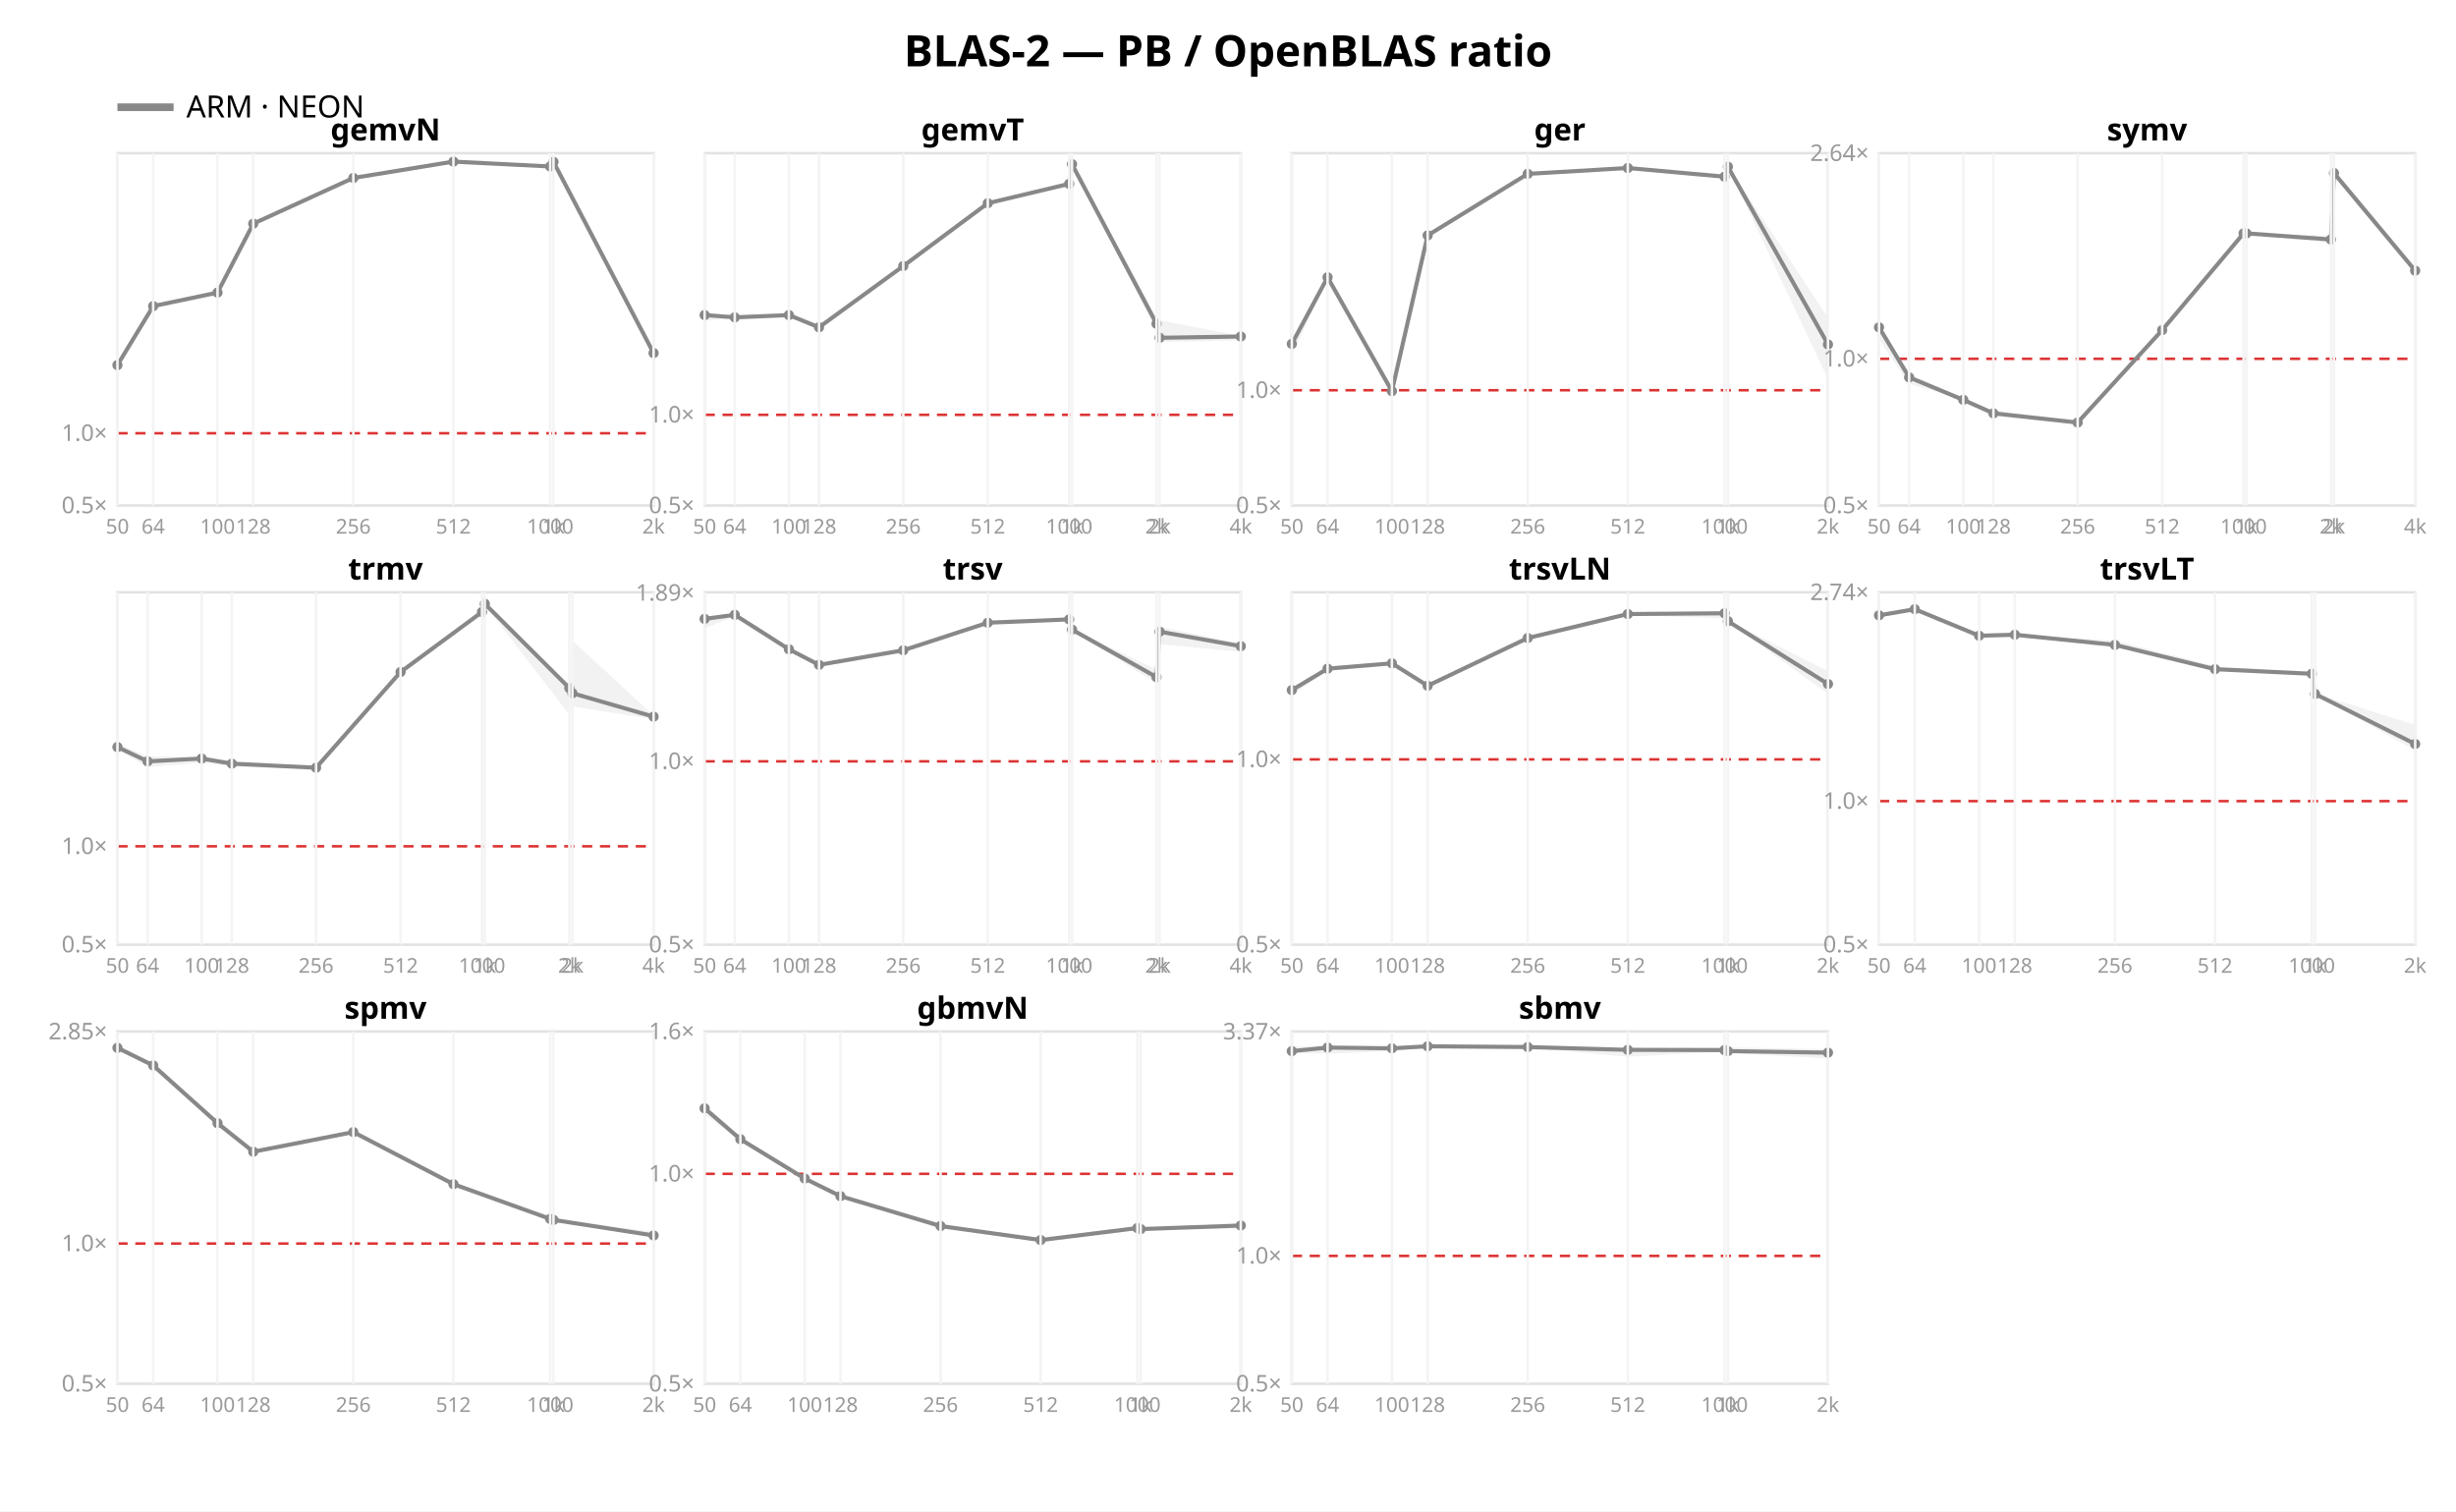
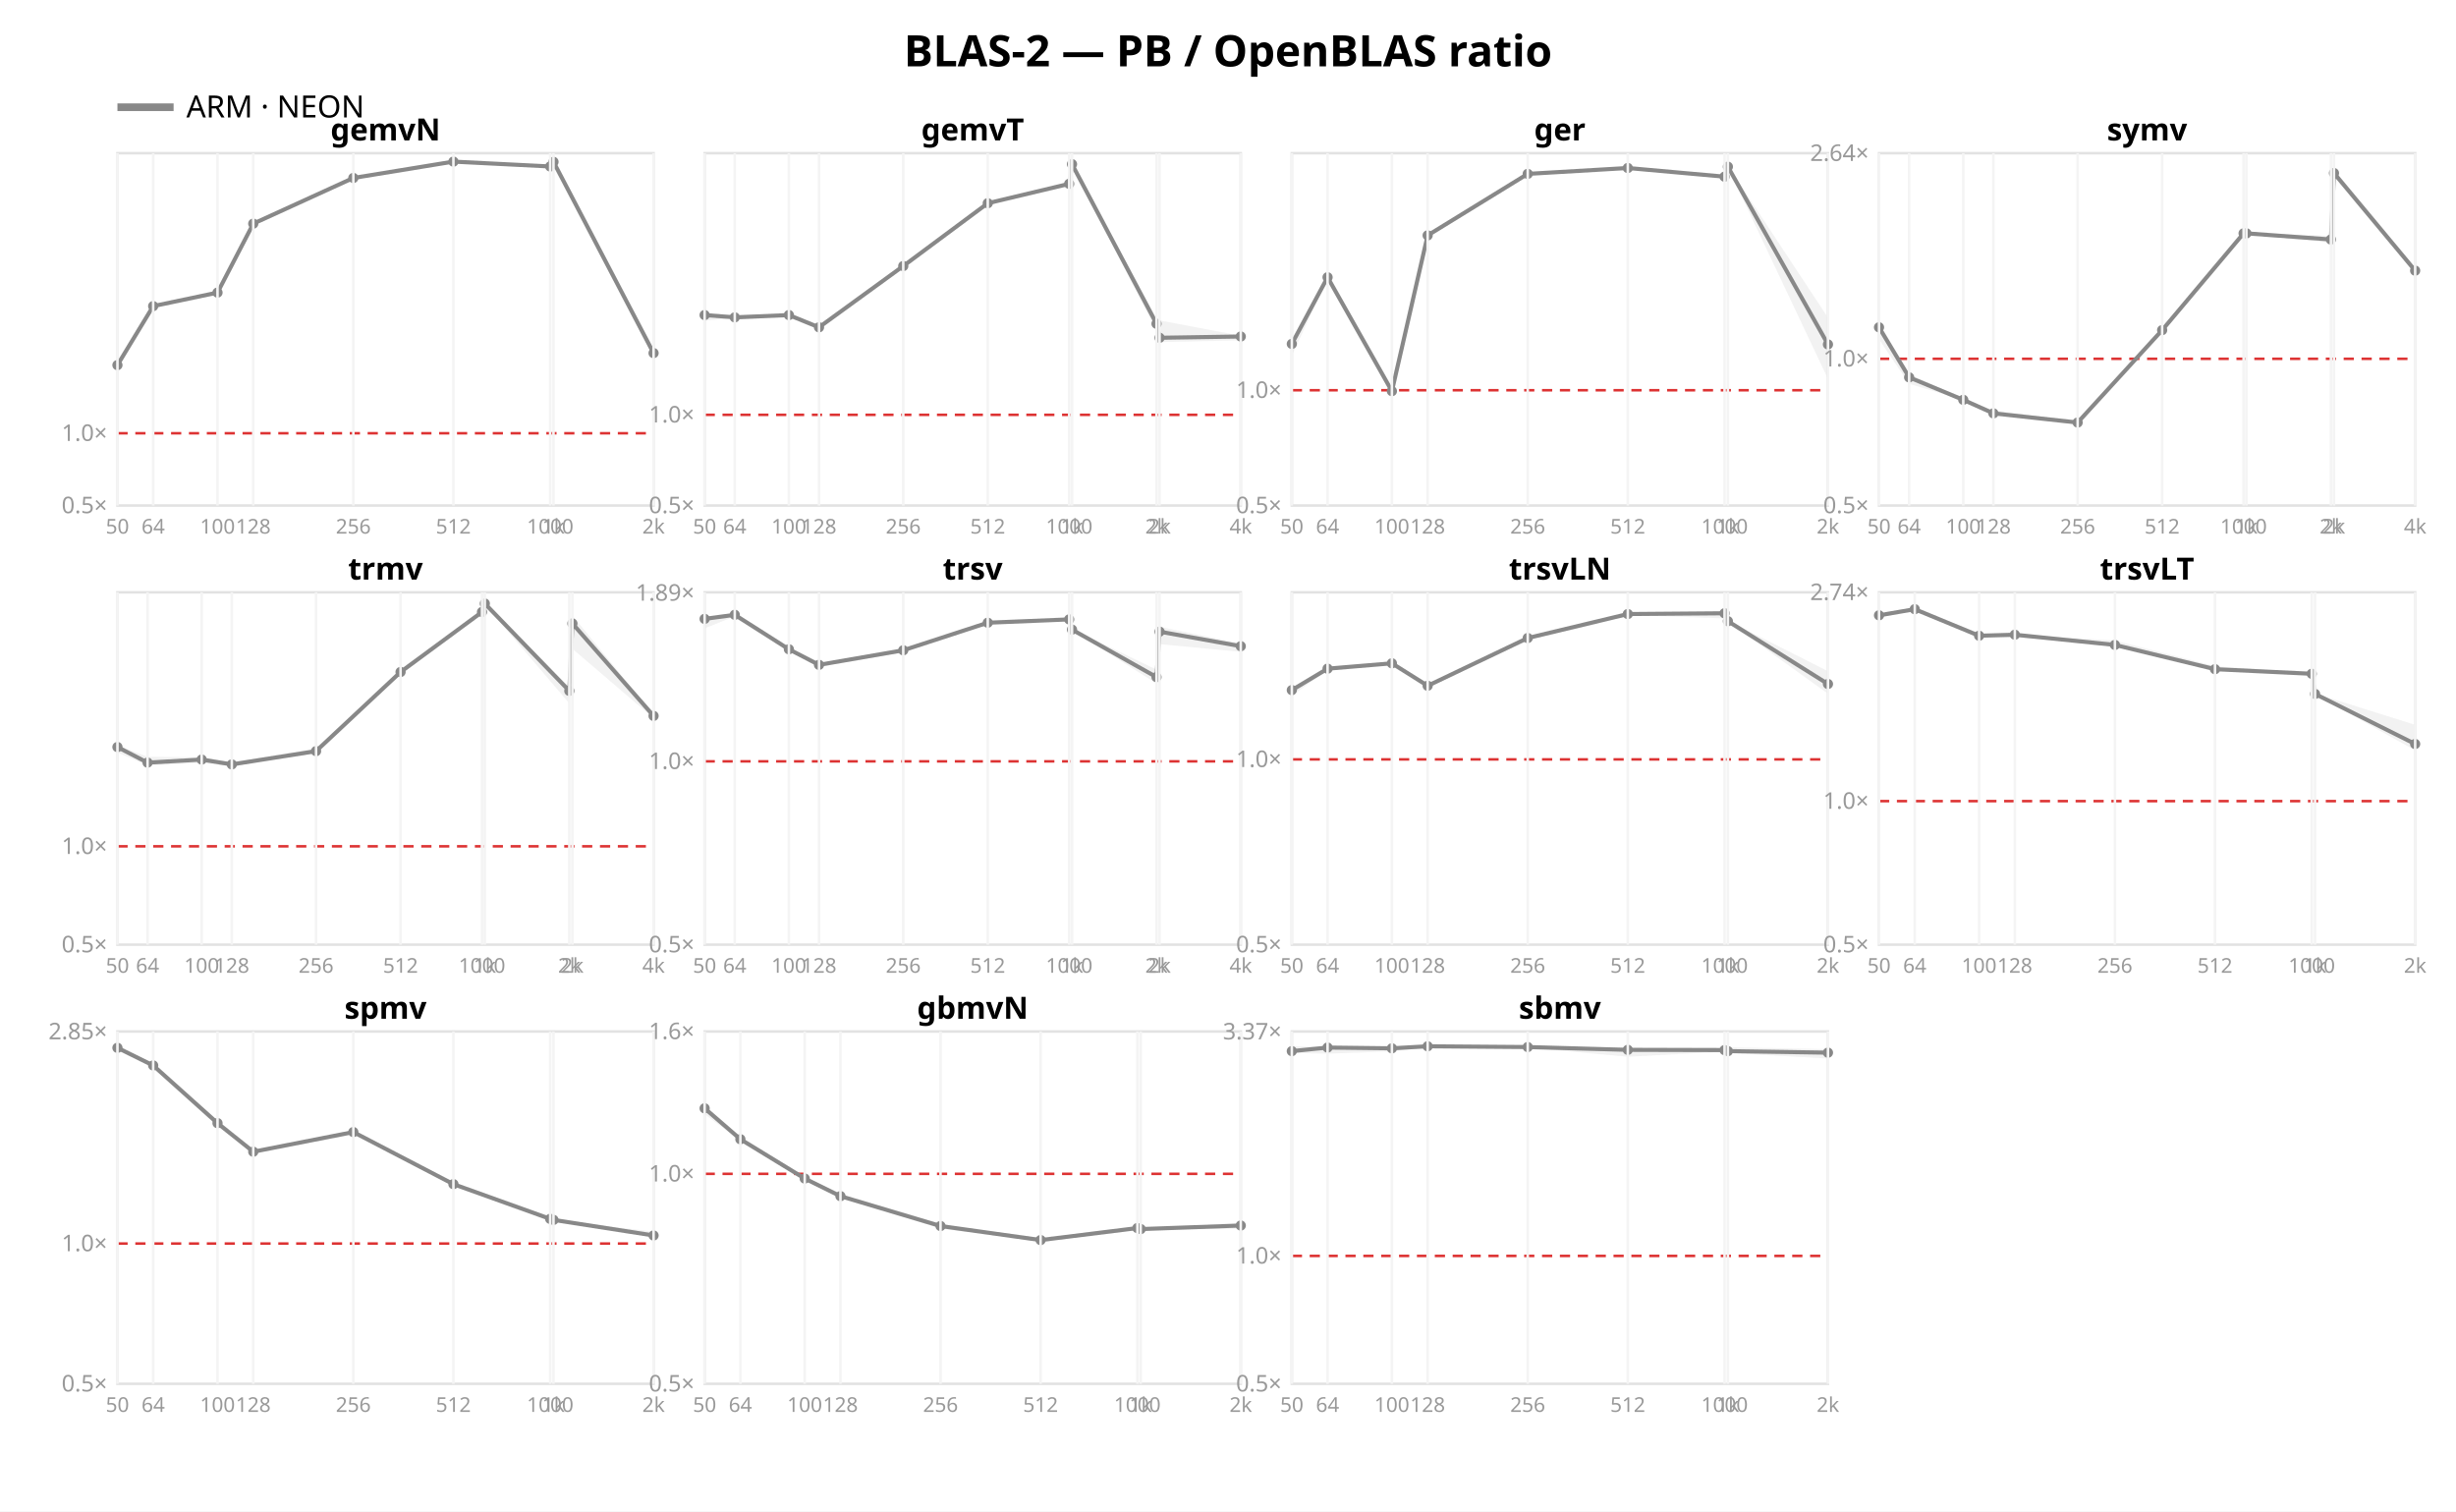
<svg xmlns="http://www.w3.org/2000/svg" width="962" height="592" font-family="sans-serif">
  <rect width="962" height="592" fill="white" />
  <text x="481.0" y="26" text-anchor="middle" font-size="17" font-weight="bold">BLAS-2 — PB / OpenBLAS ratio</text>
  <line x1="46" y1="42" x2="68" y2="42" stroke="#888888" stroke-width="3" />
  <text x="73" y="46" font-size="12">ARM · NEON</text>
  <rect x="46" y="60" width="210" height="138" fill="none" stroke="#e2e2e2" />
  <line x1="46" y1="169.695" x2="256" y2="169.695" stroke="#d33" stroke-dasharray="4 3" />
  <text x="42" y="201.0" text-anchor="end" font-size="9" fill="#999">0.5×</text>
  <text x="42" y="172.695" text-anchor="end" font-size="9" fill="#999">1.0×</text>
  <polygon points="46.0,142.6 60.0,119.8 85.2,114.5 99.2,87.4 138.4,69.6 177.6,63.1 215.5,65.0 216.8,63.2 256.0,137.0 256.0,140.0 216.8,64.1 215.5,65.6 177.6,63.7 138.4,69.9 99.2,87.8 85.2,114.7 60.0,120.1 46.0,143.1" fill="#888888" opacity="0.11" />
  <polyline points="46.0,143.0 60.0,119.9 85.2,114.6 99.2,87.6 138.4,69.7 177.6,63.3 215.5,65.2 216.8,63.4 256.0,138.3" fill="none" stroke="#888888" stroke-width="1.6" />
  <circle cx="46.0" cy="143.0" r="2" fill="#888888" />
  <circle cx="60.0" cy="119.9" r="2" fill="#888888" />
  <circle cx="85.2" cy="114.6" r="2" fill="#888888" />
  <circle cx="99.2" cy="87.6" r="2" fill="#888888" />
  <circle cx="138.4" cy="69.7" r="2" fill="#888888" />
  <circle cx="177.6" cy="63.3" r="2" fill="#888888" />
  <circle cx="215.5" cy="65.2" r="2" fill="#888888" />
  <circle cx="216.8" cy="63.4" r="2" fill="#888888" />
  <circle cx="256.0" cy="138.3" r="2" fill="#888888" />
  <text x="151.0" y="55" text-anchor="middle" font-size="12" font-weight="bold">gemvN</text>
  <line x1="46.0" y1="60" x2="46.0" y2="198" stroke="#f4f4f4" />
  <text x="46.0" y="209" text-anchor="middle" font-size="8" fill="#999">50</text>
  <line x1="60.0" y1="60" x2="60.0" y2="198" stroke="#f4f4f4" />
  <text x="60.0" y="209" text-anchor="middle" font-size="8" fill="#999">64</text>
  <line x1="85.2" y1="60" x2="85.2" y2="198" stroke="#f4f4f4" />
  <text x="85.2" y="209" text-anchor="middle" font-size="8" fill="#999">100</text>
  <line x1="99.2" y1="60" x2="99.2" y2="198" stroke="#f4f4f4" />
  <text x="99.2" y="209" text-anchor="middle" font-size="8" fill="#999">128</text>
  <line x1="138.4" y1="60" x2="138.4" y2="198" stroke="#f4f4f4" />
  <text x="138.4" y="209" text-anchor="middle" font-size="8" fill="#999">256</text>
  <line x1="177.6" y1="60" x2="177.6" y2="198" stroke="#f4f4f4" />
  <text x="177.6" y="209" text-anchor="middle" font-size="8" fill="#999">512</text>
  <line x1="215.5" y1="60" x2="215.5" y2="198" stroke="#f4f4f4" />
  <text x="215.5" y="209" text-anchor="middle" font-size="8" fill="#999">1000</text>
  <line x1="216.8" y1="60" x2="216.8" y2="198" stroke="#f4f4f4" />
  <text x="216.8" y="209" text-anchor="middle" font-size="8" fill="#999">1k</text>
  <line x1="256.0" y1="60" x2="256.0" y2="198" stroke="#f4f4f4" />
  <text x="256.0" y="209" text-anchor="middle" font-size="8" fill="#999">2k</text>
  <rect x="276" y="60" width="210" height="138" fill="none" stroke="#e2e2e2" />
  <line x1="276" y1="162.475" x2="486" y2="162.475" stroke="#d33" stroke-dasharray="4 3" />
  <text x="272" y="201.0" text-anchor="end" font-size="9" fill="#999">0.5×</text>
  <text x="272" y="165.475" text-anchor="end" font-size="9" fill="#999">1.0×</text>
  <polygon points="276.0,123.0 287.8,124.0 309.0,123.3 320.8,128.1 353.8,103.8 386.9,79.5 418.8,71.6 419.9,63.9 453.0,124.6 454.2,125.5 486.0,131.5 486.0,133.3 454.2,134.0 453.0,129.6 419.9,64.7 418.8,72.2 386.9,79.7 353.8,104.4 320.8,128.5 309.0,123.6 287.8,124.6 276.0,125.6" fill="#888888" opacity="0.11" />
  <polyline points="276.0,123.4 287.8,124.3 309.0,123.4 320.8,128.2 353.8,104.2 386.9,79.6 418.8,72.0 419.9,64.3 453.0,126.8 454.2,132.3 486.0,131.8" fill="none" stroke="#888888" stroke-width="1.6" />
  <circle cx="276.0" cy="123.4" r="2" fill="#888888" />
  <circle cx="287.8" cy="124.3" r="2" fill="#888888" />
  <circle cx="309.0" cy="123.4" r="2" fill="#888888" />
  <circle cx="320.8" cy="128.2" r="2" fill="#888888" />
  <circle cx="353.8" cy="104.2" r="2" fill="#888888" />
  <circle cx="386.9" cy="79.6" r="2" fill="#888888" />
  <circle cx="418.8" cy="72.0" r="2" fill="#888888" />
  <circle cx="419.9" cy="64.3" r="2" fill="#888888" />
  <circle cx="453.0" cy="126.8" r="2" fill="#888888" />
  <circle cx="454.2" cy="132.3" r="2" fill="#888888" />
  <circle cx="486.0" cy="131.8" r="2" fill="#888888" />
  <text x="381.0" y="55" text-anchor="middle" font-size="12" font-weight="bold">gemvT</text>
  <line x1="276.0" y1="60" x2="276.0" y2="198" stroke="#f4f4f4" />
  <text x="276.0" y="209" text-anchor="middle" font-size="8" fill="#999">50</text>
  <line x1="287.8" y1="60" x2="287.8" y2="198" stroke="#f4f4f4" />
  <text x="287.8" y="209" text-anchor="middle" font-size="8" fill="#999">64</text>
  <line x1="309.0" y1="60" x2="309.0" y2="198" stroke="#f4f4f4" />
  <text x="309.0" y="209" text-anchor="middle" font-size="8" fill="#999">100</text>
  <line x1="320.8" y1="60" x2="320.8" y2="198" stroke="#f4f4f4" />
  <text x="320.8" y="209" text-anchor="middle" font-size="8" fill="#999">128</text>
  <line x1="353.8" y1="60" x2="353.8" y2="198" stroke="#f4f4f4" />
  <text x="353.8" y="209" text-anchor="middle" font-size="8" fill="#999">256</text>
  <line x1="386.9" y1="60" x2="386.9" y2="198" stroke="#f4f4f4" />
  <text x="386.9" y="209" text-anchor="middle" font-size="8" fill="#999">512</text>
  <line x1="418.8" y1="60" x2="418.8" y2="198" stroke="#f4f4f4" />
  <text x="418.8" y="209" text-anchor="middle" font-size="8" fill="#999">1000</text>
  <line x1="419.9" y1="60" x2="419.9" y2="198" stroke="#f4f4f4" />
  <text x="419.9" y="209" text-anchor="middle" font-size="8" fill="#999">1k</text>
  <line x1="453.0" y1="60" x2="453.0" y2="198" stroke="#f4f4f4" />
  <text x="453.0" y="209" text-anchor="middle" font-size="8" fill="#999">2k</text>
  <line x1="454.2" y1="60" x2="454.2" y2="198" stroke="#f4f4f4" />
  <text x="454.2" y="209" text-anchor="middle" font-size="8" fill="#999">2k</text>
  <line x1="486.0" y1="60" x2="486.0" y2="198" stroke="#f4f4f4" />
  <text x="486.0" y="209" text-anchor="middle" font-size="8" fill="#999">4k</text>
  <rect x="506" y="60" width="210" height="138" fill="none" stroke="#e2e2e2" />
  <line x1="506" y1="152.849" x2="716" y2="152.849" stroke="#d33" stroke-dasharray="4 3" />
  <text x="502" y="201.0" text-anchor="end" font-size="9" fill="#999">0.5×</text>
  <text x="502" y="155.849" text-anchor="end" font-size="9" fill="#999">1.0×</text>
  <polygon points="506.0,134.3 520.0,108.1 545.2,152.4 559.2,91.7 598.4,67.9 637.6,65.6 675.5,69.0 676.8,65.0 716.0,124.4 716.0,148.4 676.8,65.5 675.5,69.6 637.6,66.2 598.4,68.3 559.2,92.7 545.2,153.7 520.0,109.1 506.0,139.3" fill="#888888" opacity="0.11" />
  <polyline points="506.0,134.7 520.0,108.6 545.2,153.2 559.2,92.2 598.4,68.1 637.6,65.8 675.5,69.2 676.8,65.3 716.0,134.9" fill="none" stroke="#888888" stroke-width="1.6" />
  <circle cx="506.0" cy="134.7" r="2" fill="#888888" />
  <circle cx="520.0" cy="108.6" r="2" fill="#888888" />
  <circle cx="545.2" cy="153.2" r="2" fill="#888888" />
  <circle cx="559.2" cy="92.2" r="2" fill="#888888" />
  <circle cx="598.4" cy="68.1" r="2" fill="#888888" />
  <circle cx="637.6" cy="65.8" r="2" fill="#888888" />
  <circle cx="675.5" cy="69.2" r="2" fill="#888888" />
  <circle cx="676.8" cy="65.3" r="2" fill="#888888" />
  <circle cx="716.0" cy="134.9" r="2" fill="#888888" />
  <text x="611.0" y="55" text-anchor="middle" font-size="12" font-weight="bold">ger</text>
  <line x1="506.0" y1="60" x2="506.0" y2="198" stroke="#f4f4f4" />
  <text x="506.0" y="209" text-anchor="middle" font-size="8" fill="#999">50</text>
  <line x1="520.0" y1="60" x2="520.0" y2="198" stroke="#f4f4f4" />
  <text x="520.0" y="209" text-anchor="middle" font-size="8" fill="#999">64</text>
  <line x1="545.2" y1="60" x2="545.2" y2="198" stroke="#f4f4f4" />
  <text x="545.2" y="209" text-anchor="middle" font-size="8" fill="#999">100</text>
  <line x1="559.2" y1="60" x2="559.2" y2="198" stroke="#f4f4f4" />
  <text x="559.2" y="209" text-anchor="middle" font-size="8" fill="#999">128</text>
  <line x1="598.4" y1="60" x2="598.4" y2="198" stroke="#f4f4f4" />
  <text x="598.4" y="209" text-anchor="middle" font-size="8" fill="#999">256</text>
  <line x1="637.6" y1="60" x2="637.6" y2="198" stroke="#f4f4f4" />
  <text x="637.6" y="209" text-anchor="middle" font-size="8" fill="#999">512</text>
  <line x1="675.5" y1="60" x2="675.5" y2="198" stroke="#f4f4f4" />
  <text x="675.5" y="209" text-anchor="middle" font-size="8" fill="#999">1000</text>
  <line x1="676.8" y1="60" x2="676.8" y2="198" stroke="#f4f4f4" />
  <text x="676.8" y="209" text-anchor="middle" font-size="8" fill="#999">1k</text>
  <line x1="716.0" y1="60" x2="716.0" y2="198" stroke="#f4f4f4" />
  <text x="716.0" y="209" text-anchor="middle" font-size="8" fill="#999">2k</text>
  <rect x="736" y="60" width="210" height="138" fill="none" stroke="#e2e2e2" />
  <line x1="736" y1="140.53" x2="946" y2="140.53" stroke="#d33" stroke-dasharray="4 3" />
  <text x="732" y="201.0" text-anchor="end" font-size="9" fill="#999">0.5×</text>
  <text x="732" y="143.53" text-anchor="end" font-size="9" fill="#999">1.0×</text>
  <text x="732" y="63.04" text-anchor="end" font-size="9" fill="#999">2.64×</text>
  <polygon points="736.0,128.0 747.8,146.4 769.0,156.3 780.8,160.7 813.8,165.1 846.9,129.0 878.8,91.0 879.9,91.1 913.0,92.4 914.2,66.4 946.0,104.8 946.0,106.5 914.2,68.8 913.0,95.1 879.9,91.7 878.8,91.9 846.9,129.6 813.8,165.6 780.8,162.3 769.0,156.7 747.8,150.3 736.0,132.9" fill="#888888" opacity="0.11" />
  <polyline points="736.0,128.2 747.8,147.8 769.0,156.6 780.8,161.9 813.8,165.5 846.9,129.3 878.8,91.4 879.9,91.4 913.0,93.8 914.2,67.8 946.0,106.0" fill="none" stroke="#888888" stroke-width="1.6" />
  <circle cx="736.0" cy="128.2" r="2" fill="#888888" />
  <circle cx="747.8" cy="147.8" r="2" fill="#888888" />
  <circle cx="769.0" cy="156.6" r="2" fill="#888888" />
  <circle cx="780.8" cy="161.9" r="2" fill="#888888" />
  <circle cx="813.8" cy="165.5" r="2" fill="#888888" />
  <circle cx="846.9" cy="129.3" r="2" fill="#888888" />
  <circle cx="878.8" cy="91.4" r="2" fill="#888888" />
  <circle cx="879.9" cy="91.4" r="2" fill="#888888" />
  <circle cx="913.0" cy="93.8" r="2" fill="#888888" />
  <circle cx="914.2" cy="67.8" r="2" fill="#888888" />
  <circle cx="946.0" cy="106.0" r="2" fill="#888888" />
  <text x="841.0" y="55" text-anchor="middle" font-size="12" font-weight="bold">symv</text>
  <line x1="736.0" y1="60" x2="736.0" y2="198" stroke="#f4f4f4" />
  <text x="736.0" y="209" text-anchor="middle" font-size="8" fill="#999">50</text>
  <line x1="747.8" y1="60" x2="747.8" y2="198" stroke="#f4f4f4" />
  <text x="747.8" y="209" text-anchor="middle" font-size="8" fill="#999">64</text>
  <line x1="769.0" y1="60" x2="769.0" y2="198" stroke="#f4f4f4" />
  <text x="769.0" y="209" text-anchor="middle" font-size="8" fill="#999">100</text>
  <line x1="780.8" y1="60" x2="780.8" y2="198" stroke="#f4f4f4" />
  <text x="780.8" y="209" text-anchor="middle" font-size="8" fill="#999">128</text>
  <line x1="813.8" y1="60" x2="813.8" y2="198" stroke="#f4f4f4" />
  <text x="813.8" y="209" text-anchor="middle" font-size="8" fill="#999">256</text>
  <line x1="846.9" y1="60" x2="846.9" y2="198" stroke="#f4f4f4" />
  <text x="846.9" y="209" text-anchor="middle" font-size="8" fill="#999">512</text>
  <line x1="878.8" y1="60" x2="878.8" y2="198" stroke="#f4f4f4" />
  <text x="878.8" y="209" text-anchor="middle" font-size="8" fill="#999">1000</text>
  <line x1="879.9" y1="60" x2="879.9" y2="198" stroke="#f4f4f4" />
  <text x="879.9" y="209" text-anchor="middle" font-size="8" fill="#999">1k</text>
  <line x1="913.0" y1="60" x2="913.0" y2="198" stroke="#f4f4f4" />
  <text x="913.0" y="209" text-anchor="middle" font-size="8" fill="#999">2k</text>
  <line x1="914.2" y1="60" x2="914.2" y2="198" stroke="#f4f4f4" />
  <text x="914.2" y="209" text-anchor="middle" font-size="8" fill="#999">2k</text>
  <line x1="946.0" y1="60" x2="946.0" y2="198" stroke="#f4f4f4" />
  <text x="946.0" y="209" text-anchor="middle" font-size="8" fill="#999">4k</text>
  <rect x="46" y="232" width="210" height="138" fill="none" stroke="#e2e2e2" />
-   <line x1="46" y1="331.469" x2="256" y2="331.469" stroke="#d33" stroke-dasharray="4 3" />
+   <line x1="46" y1="331.475" x2="256" y2="331.475" stroke="#d33" stroke-dasharray="4 3" />
  <text x="42" y="373.0" text-anchor="end" font-size="9" fill="#999">0.5×</text>
-   <text x="42" y="334.469" text-anchor="end" font-size="9" fill="#999">1.0×</text>
-   <polygon points="46.0,291.2 57.8,296.2 79.0,296.5 90.8,298.4 123.8,300.3 156.9,263.1 188.8,239.6 189.9,236.3 223.0,268.1 224.2,250.9 256.0,280.2 256.0,281.7 224.2,276.7 223.0,279.9 189.9,236.9 188.8,240.2 156.9,263.5 123.8,301.1 90.8,300.3 79.0,298.7 57.8,300.4 46.0,293.7" fill="#888888" opacity="0.11" />
-   <polyline points="46.0,292.6 57.8,298.2 79.0,297.1 90.8,299.1 123.8,300.7 156.9,263.2 188.8,239.7 189.9,236.5 223.0,269.5 224.2,271.5 256.0,280.7" fill="none" stroke="#888888" stroke-width="1.6" />
+   <text x="42" y="334.475" text-anchor="end" font-size="9" fill="#999">1.0×</text>
+   <polygon points="46.0,291.9 57.8,296.4 79.0,296.6 90.8,298.6 123.8,293.1 156.9,263.2 188.8,239.5 189.9,236.3 223.0,269.1 224.2,241.1 256.0,279.8 256.0,281.3 224.2,254.1 223.0,275.5 189.9,236.7 188.8,240.0 156.9,264.1 123.8,294.4 90.8,300.2 79.0,298.8 57.8,299.8 46.0,294.7" fill="#888888" opacity="0.11" />
+   <polyline points="46.0,292.6 57.8,298.7 79.0,297.5 90.8,299.4 123.8,294.2 156.9,263.2 188.8,239.7 189.9,236.4 223.0,270.6 224.2,244.2 256.0,280.4" fill="none" stroke="#888888" stroke-width="1.6" />
  <circle cx="46.0" cy="292.6" r="2" fill="#888888" />
-   <circle cx="57.8" cy="298.2" r="2" fill="#888888" />
-   <circle cx="79.0" cy="297.1" r="2" fill="#888888" />
-   <circle cx="90.8" cy="299.1" r="2" fill="#888888" />
-   <circle cx="123.8" cy="300.7" r="2" fill="#888888" />
+   <circle cx="57.8" cy="298.7" r="2" fill="#888888" />
+   <circle cx="79.0" cy="297.5" r="2" fill="#888888" />
+   <circle cx="90.8" cy="299.4" r="2" fill="#888888" />
+   <circle cx="123.8" cy="294.2" r="2" fill="#888888" />
  <circle cx="156.9" cy="263.2" r="2" fill="#888888" />
  <circle cx="188.8" cy="239.7" r="2" fill="#888888" />
-   <circle cx="189.9" cy="236.5" r="2" fill="#888888" />
-   <circle cx="223.0" cy="269.5" r="2" fill="#888888" />
-   <circle cx="224.2" cy="271.5" r="2" fill="#888888" />
-   <circle cx="256.0" cy="280.7" r="2" fill="#888888" />
+   <circle cx="189.9" cy="236.4" r="2" fill="#888888" />
+   <circle cx="223.0" cy="270.6" r="2" fill="#888888" />
+   <circle cx="224.2" cy="244.2" r="2" fill="#888888" />
+   <circle cx="256.0" cy="280.4" r="2" fill="#888888" />
  <text x="151.0" y="227" text-anchor="middle" font-size="12" font-weight="bold">trmv</text>
  <line x1="46.0" y1="232" x2="46.0" y2="370" stroke="#f4f4f4" />
  <text x="46.0" y="381" text-anchor="middle" font-size="8" fill="#999">50</text>
  <line x1="57.8" y1="232" x2="57.8" y2="370" stroke="#f4f4f4" />
  <text x="57.8" y="381" text-anchor="middle" font-size="8" fill="#999">64</text>
  <line x1="79.0" y1="232" x2="79.0" y2="370" stroke="#f4f4f4" />
  <text x="79.0" y="381" text-anchor="middle" font-size="8" fill="#999">100</text>
  <line x1="90.8" y1="232" x2="90.8" y2="370" stroke="#f4f4f4" />
  <text x="90.8" y="381" text-anchor="middle" font-size="8" fill="#999">128</text>
  <line x1="123.8" y1="232" x2="123.8" y2="370" stroke="#f4f4f4" />
  <text x="123.8" y="381" text-anchor="middle" font-size="8" fill="#999">256</text>
  <line x1="156.9" y1="232" x2="156.9" y2="370" stroke="#f4f4f4" />
  <text x="156.9" y="381" text-anchor="middle" font-size="8" fill="#999">512</text>
  <line x1="188.8" y1="232" x2="188.8" y2="370" stroke="#f4f4f4" />
  <text x="188.8" y="381" text-anchor="middle" font-size="8" fill="#999">1000</text>
  <line x1="189.9" y1="232" x2="189.9" y2="370" stroke="#f4f4f4" />
  <text x="189.9" y="381" text-anchor="middle" font-size="8" fill="#999">1k</text>
  <line x1="223.0" y1="232" x2="223.0" y2="370" stroke="#f4f4f4" />
  <text x="223.0" y="381" text-anchor="middle" font-size="8" fill="#999">2k</text>
  <line x1="224.2" y1="232" x2="224.2" y2="370" stroke="#f4f4f4" />
  <text x="224.2" y="381" text-anchor="middle" font-size="8" fill="#999">2k</text>
  <line x1="256.0" y1="232" x2="256.0" y2="370" stroke="#f4f4f4" />
  <text x="256.0" y="381" text-anchor="middle" font-size="8" fill="#999">4k</text>
  <rect x="276" y="232" width="210" height="138" fill="none" stroke="#e2e2e2" />
  <line x1="276" y1="298.201" x2="486" y2="298.201" stroke="#d33" stroke-dasharray="4 3" />
  <text x="272" y="373.0" text-anchor="end" font-size="9" fill="#999">0.5×</text>
  <text x="272" y="301.201" text-anchor="end" font-size="9" fill="#999">1.0×</text>
  <text x="272" y="235.261" text-anchor="end" font-size="9" fill="#999">1.89×</text>
  <polygon points="276.0,241.9 287.8,240.0 309.0,254.0 320.8,259.8 353.8,254.2 386.9,243.6 418.8,242.4 419.9,246.3 453.0,262.3 454.2,245.5 486.0,252.0 486.0,255.3 454.2,252.3 453.0,267.7 419.9,246.8 418.8,242.9 386.9,244.1 353.8,255.3 320.8,261.1 309.0,254.6 287.8,241.4 276.0,246.1" fill="#888888" opacity="0.11" />
  <polyline points="276.0,242.4 287.8,240.8 309.0,254.3 320.8,260.4 353.8,254.7 386.9,243.9 418.8,242.6 419.9,246.6 453.0,265.2 454.2,247.4 486.0,253.1" fill="none" stroke="#888888" stroke-width="1.6" />
  <circle cx="276.0" cy="242.4" r="2" fill="#888888" />
  <circle cx="287.8" cy="240.8" r="2" fill="#888888" />
  <circle cx="309.0" cy="254.3" r="2" fill="#888888" />
  <circle cx="320.8" cy="260.4" r="2" fill="#888888" />
  <circle cx="353.8" cy="254.7" r="2" fill="#888888" />
  <circle cx="386.9" cy="243.9" r="2" fill="#888888" />
  <circle cx="418.8" cy="242.6" r="2" fill="#888888" />
  <circle cx="419.9" cy="246.6" r="2" fill="#888888" />
  <circle cx="453.0" cy="265.2" r="2" fill="#888888" />
  <circle cx="454.2" cy="247.4" r="2" fill="#888888" />
  <circle cx="486.0" cy="253.1" r="2" fill="#888888" />
  <text x="381.0" y="227" text-anchor="middle" font-size="12" font-weight="bold">trsv</text>
  <line x1="276.0" y1="232" x2="276.0" y2="370" stroke="#f4f4f4" />
  <text x="276.0" y="381" text-anchor="middle" font-size="8" fill="#999">50</text>
  <line x1="287.8" y1="232" x2="287.8" y2="370" stroke="#f4f4f4" />
  <text x="287.8" y="381" text-anchor="middle" font-size="8" fill="#999">64</text>
  <line x1="309.0" y1="232" x2="309.0" y2="370" stroke="#f4f4f4" />
  <text x="309.0" y="381" text-anchor="middle" font-size="8" fill="#999">100</text>
  <line x1="320.8" y1="232" x2="320.8" y2="370" stroke="#f4f4f4" />
  <text x="320.8" y="381" text-anchor="middle" font-size="8" fill="#999">128</text>
  <line x1="353.8" y1="232" x2="353.8" y2="370" stroke="#f4f4f4" />
  <text x="353.8" y="381" text-anchor="middle" font-size="8" fill="#999">256</text>
  <line x1="386.9" y1="232" x2="386.9" y2="370" stroke="#f4f4f4" />
  <text x="386.9" y="381" text-anchor="middle" font-size="8" fill="#999">512</text>
  <line x1="418.8" y1="232" x2="418.8" y2="370" stroke="#f4f4f4" />
  <text x="418.8" y="381" text-anchor="middle" font-size="8" fill="#999">1000</text>
  <line x1="419.9" y1="232" x2="419.9" y2="370" stroke="#f4f4f4" />
  <text x="419.9" y="381" text-anchor="middle" font-size="8" fill="#999">1k</text>
  <line x1="453.0" y1="232" x2="453.0" y2="370" stroke="#f4f4f4" />
  <text x="453.0" y="381" text-anchor="middle" font-size="8" fill="#999">2k</text>
  <line x1="454.2" y1="232" x2="454.2" y2="370" stroke="#f4f4f4" />
  <text x="454.2" y="381" text-anchor="middle" font-size="8" fill="#999">2k</text>
  <line x1="486.0" y1="232" x2="486.0" y2="370" stroke="#f4f4f4" />
  <text x="486.0" y="381" text-anchor="middle" font-size="8" fill="#999">4k</text>
  <rect x="506" y="232" width="210" height="138" fill="none" stroke="#e2e2e2" />
  <line x1="506" y1="297.433" x2="716" y2="297.433" stroke="#d33" stroke-dasharray="4 3" />
  <text x="502" y="373.0" text-anchor="end" font-size="9" fill="#999">0.5×</text>
  <text x="502" y="300.433" text-anchor="end" font-size="9" fill="#999">1.0×</text>
  <polygon points="506.0,269.8 520.0,261.6 545.2,259.4 559.2,268.3 598.4,249.6 637.6,240.3 675.5,240.1 676.8,243.1 716.0,262.9 716.0,271.7 676.8,243.5 675.5,242.2 637.6,240.9 598.4,250.2 559.2,269.5 545.2,260.0 520.0,262.4 506.0,272.5" fill="#888888" opacity="0.11" />
  <polyline points="506.0,270.3 520.0,261.9 545.2,259.8 559.2,268.6 598.4,249.9 637.6,240.5 675.5,240.2 676.8,243.3 716.0,267.9" fill="none" stroke="#888888" stroke-width="1.6" />
  <circle cx="506.0" cy="270.3" r="2" fill="#888888" />
  <circle cx="520.0" cy="261.9" r="2" fill="#888888" />
  <circle cx="545.2" cy="259.8" r="2" fill="#888888" />
  <circle cx="559.2" cy="268.6" r="2" fill="#888888" />
  <circle cx="598.4" cy="249.9" r="2" fill="#888888" />
  <circle cx="637.6" cy="240.5" r="2" fill="#888888" />
  <circle cx="675.5" cy="240.2" r="2" fill="#888888" />
  <circle cx="676.8" cy="243.3" r="2" fill="#888888" />
  <circle cx="716.0" cy="267.9" r="2" fill="#888888" />
  <text x="611.0" y="227" text-anchor="middle" font-size="12" font-weight="bold">trsvLN</text>
  <line x1="506.0" y1="232" x2="506.0" y2="370" stroke="#f4f4f4" />
  <text x="506.0" y="381" text-anchor="middle" font-size="8" fill="#999">50</text>
  <line x1="520.0" y1="232" x2="520.0" y2="370" stroke="#f4f4f4" />
  <text x="520.0" y="381" text-anchor="middle" font-size="8" fill="#999">64</text>
  <line x1="545.2" y1="232" x2="545.2" y2="370" stroke="#f4f4f4" />
  <text x="545.2" y="381" text-anchor="middle" font-size="8" fill="#999">100</text>
  <line x1="559.2" y1="232" x2="559.2" y2="370" stroke="#f4f4f4" />
  <text x="559.2" y="381" text-anchor="middle" font-size="8" fill="#999">128</text>
  <line x1="598.4" y1="232" x2="598.4" y2="370" stroke="#f4f4f4" />
  <text x="598.4" y="381" text-anchor="middle" font-size="8" fill="#999">256</text>
  <line x1="637.6" y1="232" x2="637.6" y2="370" stroke="#f4f4f4" />
  <text x="637.6" y="381" text-anchor="middle" font-size="8" fill="#999">512</text>
  <line x1="675.5" y1="232" x2="675.5" y2="370" stroke="#f4f4f4" />
  <text x="675.5" y="381" text-anchor="middle" font-size="8" fill="#999">1000</text>
  <line x1="676.8" y1="232" x2="676.8" y2="370" stroke="#f4f4f4" />
  <text x="676.8" y="381" text-anchor="middle" font-size="8" fill="#999">1k</text>
  <line x1="716.0" y1="232" x2="716.0" y2="370" stroke="#f4f4f4" />
  <text x="716.0" y="381" text-anchor="middle" font-size="8" fill="#999">2k</text>
  <rect x="736" y="232" width="210" height="138" fill="none" stroke="#e2e2e2" />
  <line x1="736" y1="313.778" x2="946" y2="313.778" stroke="#d33" stroke-dasharray="4 3" />
  <text x="732" y="373.0" text-anchor="end" font-size="9" fill="#999">0.5×</text>
  <text x="732" y="316.778" text-anchor="end" font-size="9" fill="#999">1.0×</text>
  <text x="732" y="235.022" text-anchor="end" font-size="9" fill="#999">2.74×</text>
  <polygon points="736.0,240.6 750.0,238.2 775.2,248.5 789.2,248.4 828.4,250.9 867.6,260.9 905.5,263.7 906.8,271.6 946.0,283.9 946.0,293.9 906.8,272.0 905.5,264.0 867.6,262.2 828.4,252.8 789.2,249.6 775.2,249.6 750.0,239.2 736.0,241.3" fill="#888888" opacity="0.11" />
  <polyline points="736.0,241.0 750.0,238.6 775.2,249.0 789.2,248.6 828.4,252.6 867.6,262.1 905.5,263.9 906.8,271.8 946.0,291.4" fill="none" stroke="#888888" stroke-width="1.6" />
  <circle cx="736.0" cy="241.0" r="2" fill="#888888" />
  <circle cx="750.0" cy="238.6" r="2" fill="#888888" />
  <circle cx="775.2" cy="249.0" r="2" fill="#888888" />
  <circle cx="789.2" cy="248.6" r="2" fill="#888888" />
  <circle cx="828.4" cy="252.6" r="2" fill="#888888" />
  <circle cx="867.6" cy="262.1" r="2" fill="#888888" />
  <circle cx="905.5" cy="263.9" r="2" fill="#888888" />
  <circle cx="906.8" cy="271.8" r="2" fill="#888888" />
  <circle cx="946.0" cy="291.4" r="2" fill="#888888" />
  <text x="841.0" y="227" text-anchor="middle" font-size="12" font-weight="bold">trsvLT</text>
  <line x1="736.0" y1="232" x2="736.0" y2="370" stroke="#f4f4f4" />
  <text x="736.0" y="381" text-anchor="middle" font-size="8" fill="#999">50</text>
  <line x1="750.0" y1="232" x2="750.0" y2="370" stroke="#f4f4f4" />
  <text x="750.0" y="381" text-anchor="middle" font-size="8" fill="#999">64</text>
  <line x1="775.2" y1="232" x2="775.2" y2="370" stroke="#f4f4f4" />
  <text x="775.2" y="381" text-anchor="middle" font-size="8" fill="#999">100</text>
  <line x1="789.2" y1="232" x2="789.2" y2="370" stroke="#f4f4f4" />
  <text x="789.2" y="381" text-anchor="middle" font-size="8" fill="#999">128</text>
  <line x1="828.4" y1="232" x2="828.4" y2="370" stroke="#f4f4f4" />
  <text x="828.4" y="381" text-anchor="middle" font-size="8" fill="#999">256</text>
  <line x1="867.6" y1="232" x2="867.6" y2="370" stroke="#f4f4f4" />
  <text x="867.6" y="381" text-anchor="middle" font-size="8" fill="#999">512</text>
  <line x1="905.5" y1="232" x2="905.5" y2="370" stroke="#f4f4f4" />
  <text x="905.5" y="381" text-anchor="middle" font-size="8" fill="#999">1000</text>
  <line x1="906.8" y1="232" x2="906.8" y2="370" stroke="#f4f4f4" />
  <text x="906.8" y="381" text-anchor="middle" font-size="8" fill="#999">1k</text>
  <line x1="946.0" y1="232" x2="946.0" y2="370" stroke="#f4f4f4" />
  <text x="946.0" y="381" text-anchor="middle" font-size="8" fill="#999">2k</text>
  <rect x="46" y="404" width="210" height="138" fill="none" stroke="#e2e2e2" />
  <line x1="46" y1="487.066" x2="256" y2="487.066" stroke="#d33" stroke-dasharray="4 3" />
  <text x="42" y="545.0" text-anchor="end" font-size="9" fill="#999">0.5×</text>
  <text x="42" y="490.066" text-anchor="end" font-size="9" fill="#999">1.0×</text>
  <text x="42" y="407.062" text-anchor="end" font-size="9" fill="#999">2.85×</text>
  <polygon points="46.0,410.1 60.0,416.8 85.2,439.7 99.2,450.9 138.4,443.3 177.6,463.4 215.5,477.2 216.8,477.7 256.0,482.4 256.0,484.4 216.8,477.9 215.5,477.5 177.6,463.9 138.4,443.7 99.2,451.3 85.2,441.2 60.0,418.3 46.0,411.2" fill="#888888" opacity="0.11" />
  <polyline points="46.0,410.4 60.0,417.3 85.2,439.9 99.2,451.1 138.4,443.4 177.6,463.8 215.5,477.4 216.8,477.8 256.0,483.9" fill="none" stroke="#888888" stroke-width="1.6" />
  <circle cx="46.0" cy="410.4" r="2" fill="#888888" />
  <circle cx="60.0" cy="417.3" r="2" fill="#888888" />
  <circle cx="85.2" cy="439.9" r="2" fill="#888888" />
  <circle cx="99.2" cy="451.1" r="2" fill="#888888" />
  <circle cx="138.4" cy="443.4" r="2" fill="#888888" />
  <circle cx="177.6" cy="463.8" r="2" fill="#888888" />
  <circle cx="215.5" cy="477.4" r="2" fill="#888888" />
  <circle cx="216.8" cy="477.8" r="2" fill="#888888" />
  <circle cx="256.0" cy="483.9" r="2" fill="#888888" />
  <text x="151.0" y="399" text-anchor="middle" font-size="12" font-weight="bold">spmv</text>
  <line x1="46.0" y1="404" x2="46.0" y2="542" stroke="#f4f4f4" />
  <text x="46.0" y="553" text-anchor="middle" font-size="8" fill="#999">50</text>
  <line x1="60.0" y1="404" x2="60.0" y2="542" stroke="#f4f4f4" />
  <text x="60.0" y="553" text-anchor="middle" font-size="8" fill="#999">64</text>
  <line x1="85.2" y1="404" x2="85.2" y2="542" stroke="#f4f4f4" />
  <text x="85.2" y="553" text-anchor="middle" font-size="8" fill="#999">100</text>
  <line x1="99.2" y1="404" x2="99.2" y2="542" stroke="#f4f4f4" />
  <text x="99.2" y="553" text-anchor="middle" font-size="8" fill="#999">128</text>
  <line x1="138.4" y1="404" x2="138.4" y2="542" stroke="#f4f4f4" />
  <text x="138.4" y="553" text-anchor="middle" font-size="8" fill="#999">256</text>
  <line x1="177.6" y1="404" x2="177.6" y2="542" stroke="#f4f4f4" />
  <text x="177.6" y="553" text-anchor="middle" font-size="8" fill="#999">512</text>
  <line x1="215.5" y1="404" x2="215.5" y2="542" stroke="#f4f4f4" />
  <text x="215.5" y="553" text-anchor="middle" font-size="8" fill="#999">1000</text>
  <line x1="216.8" y1="404" x2="216.8" y2="542" stroke="#f4f4f4" />
  <text x="216.8" y="553" text-anchor="middle" font-size="8" fill="#999">1k</text>
  <line x1="256.0" y1="404" x2="256.0" y2="542" stroke="#f4f4f4" />
  <text x="256.0" y="553" text-anchor="middle" font-size="8" fill="#999">2k</text>
  <rect x="276" y="404" width="210" height="138" fill="none" stroke="#e2e2e2" />
  <line x1="276" y1="459.763" x2="486" y2="459.763" stroke="#d33" stroke-dasharray="4 3" />
  <text x="272" y="545.0" text-anchor="end" font-size="9" fill="#999">0.5×</text>
  <text x="272" y="462.763" text-anchor="end" font-size="9" fill="#999">1.0×</text>
  <text x="272" y="407.0" text-anchor="end" font-size="9" fill="#999">1.6×</text>
  <polygon points="276.0,433.4 290.0,445.8 315.2,461.1 329.2,468.2 368.4,479.9 407.6,484.8 445.5,480.5 446.8,481.1 486.0,479.2 486.0,481.2 446.8,481.8 445.5,481.6 407.6,486.3 368.4,481.2 329.2,469.0 315.2,462.0 290.0,446.8 276.0,436.4" fill="#888888" opacity="0.11" />
  <polyline points="276.0,434.1 290.0,446.2 315.2,461.6 329.2,468.5 368.4,480.2 407.6,485.7 445.5,481.0 446.8,481.4 486.0,480.0" fill="none" stroke="#888888" stroke-width="1.6" />
  <circle cx="276.0" cy="434.1" r="2" fill="#888888" />
  <circle cx="290.0" cy="446.2" r="2" fill="#888888" />
  <circle cx="315.2" cy="461.6" r="2" fill="#888888" />
  <circle cx="329.2" cy="468.5" r="2" fill="#888888" />
  <circle cx="368.4" cy="480.2" r="2" fill="#888888" />
  <circle cx="407.6" cy="485.7" r="2" fill="#888888" />
  <circle cx="445.5" cy="481.0" r="2" fill="#888888" />
  <circle cx="446.8" cy="481.4" r="2" fill="#888888" />
  <circle cx="486.0" cy="480.0" r="2" fill="#888888" />
  <text x="381.0" y="399" text-anchor="middle" font-size="12" font-weight="bold">gbmvN</text>
  <line x1="276.0" y1="404" x2="276.0" y2="542" stroke="#f4f4f4" />
  <text x="276.0" y="553" text-anchor="middle" font-size="8" fill="#999">50</text>
  <line x1="290.0" y1="404" x2="290.0" y2="542" stroke="#f4f4f4" />
  <text x="290.0" y="553" text-anchor="middle" font-size="8" fill="#999">64</text>
  <line x1="315.2" y1="404" x2="315.2" y2="542" stroke="#f4f4f4" />
  <text x="315.2" y="553" text-anchor="middle" font-size="8" fill="#999">100</text>
  <line x1="329.2" y1="404" x2="329.2" y2="542" stroke="#f4f4f4" />
  <text x="329.2" y="553" text-anchor="middle" font-size="8" fill="#999">128</text>
  <line x1="368.4" y1="404" x2="368.4" y2="542" stroke="#f4f4f4" />
  <text x="368.4" y="553" text-anchor="middle" font-size="8" fill="#999">256</text>
  <line x1="407.6" y1="404" x2="407.6" y2="542" stroke="#f4f4f4" />
  <text x="407.6" y="553" text-anchor="middle" font-size="8" fill="#999">512</text>
  <line x1="445.5" y1="404" x2="445.5" y2="542" stroke="#f4f4f4" />
  <text x="445.5" y="553" text-anchor="middle" font-size="8" fill="#999">1000</text>
  <line x1="446.8" y1="404" x2="446.8" y2="542" stroke="#f4f4f4" />
  <text x="446.8" y="553" text-anchor="middle" font-size="8" fill="#999">1k</text>
  <line x1="486.0" y1="404" x2="486.0" y2="542" stroke="#f4f4f4" />
  <text x="486.0" y="553" text-anchor="middle" font-size="8" fill="#999">2k</text>
  <rect x="506" y="404" width="210" height="138" fill="none" stroke="#e2e2e2" />
  <line x1="506" y1="491.906" x2="716" y2="491.906" stroke="#d33" stroke-dasharray="4 3" />
  <text x="502" y="545.0" text-anchor="end" font-size="9" fill="#999">0.5×</text>
  <text x="502" y="494.906" text-anchor="end" font-size="9" fill="#999">1.0×</text>
  <text x="502" y="407.105" text-anchor="end" font-size="9" fill="#999">3.37×</text>
  <polygon points="506.0,409.8 520.0,410.0 545.2,410.4 559.2,409.6 598.4,409.8 637.6,410.5 675.5,410.1 676.8,410.2 716.0,410.9 716.0,414.6 676.8,412.4 675.5,411.9 637.6,413.9 598.4,410.3 559.2,410.1 545.2,411.8 520.0,412.7 506.0,412.4" fill="#888888" opacity="0.11" />
  <polyline points="506.0,411.7 520.0,410.3 545.2,410.6 559.2,409.8 598.4,410.1 637.6,411.2 675.5,411.3 676.8,411.7 716.0,412.3" fill="none" stroke="#888888" stroke-width="1.6" />
  <circle cx="506.0" cy="411.7" r="2" fill="#888888" />
  <circle cx="520.0" cy="410.3" r="2" fill="#888888" />
  <circle cx="545.2" cy="410.6" r="2" fill="#888888" />
  <circle cx="559.2" cy="409.8" r="2" fill="#888888" />
  <circle cx="598.4" cy="410.1" r="2" fill="#888888" />
  <circle cx="637.6" cy="411.2" r="2" fill="#888888" />
  <circle cx="675.5" cy="411.3" r="2" fill="#888888" />
  <circle cx="676.8" cy="411.7" r="2" fill="#888888" />
  <circle cx="716.0" cy="412.3" r="2" fill="#888888" />
  <text x="611.0" y="399" text-anchor="middle" font-size="12" font-weight="bold">sbmv</text>
  <line x1="506.0" y1="404" x2="506.0" y2="542" stroke="#f4f4f4" />
  <text x="506.0" y="553" text-anchor="middle" font-size="8" fill="#999">50</text>
  <line x1="520.0" y1="404" x2="520.0" y2="542" stroke="#f4f4f4" />
  <text x="520.0" y="553" text-anchor="middle" font-size="8" fill="#999">64</text>
  <line x1="545.2" y1="404" x2="545.2" y2="542" stroke="#f4f4f4" />
  <text x="545.2" y="553" text-anchor="middle" font-size="8" fill="#999">100</text>
  <line x1="559.2" y1="404" x2="559.2" y2="542" stroke="#f4f4f4" />
  <text x="559.2" y="553" text-anchor="middle" font-size="8" fill="#999">128</text>
  <line x1="598.4" y1="404" x2="598.4" y2="542" stroke="#f4f4f4" />
  <text x="598.4" y="553" text-anchor="middle" font-size="8" fill="#999">256</text>
  <line x1="637.6" y1="404" x2="637.6" y2="542" stroke="#f4f4f4" />
  <text x="637.6" y="553" text-anchor="middle" font-size="8" fill="#999">512</text>
  <line x1="675.5" y1="404" x2="675.5" y2="542" stroke="#f4f4f4" />
  <text x="675.5" y="553" text-anchor="middle" font-size="8" fill="#999">1000</text>
  <line x1="676.8" y1="404" x2="676.8" y2="542" stroke="#f4f4f4" />
  <text x="676.8" y="553" text-anchor="middle" font-size="8" fill="#999">1k</text>
  <line x1="716.0" y1="404" x2="716.0" y2="542" stroke="#f4f4f4" />
  <text x="716.0" y="553" text-anchor="middle" font-size="8" fill="#999">2k</text>
</svg>
